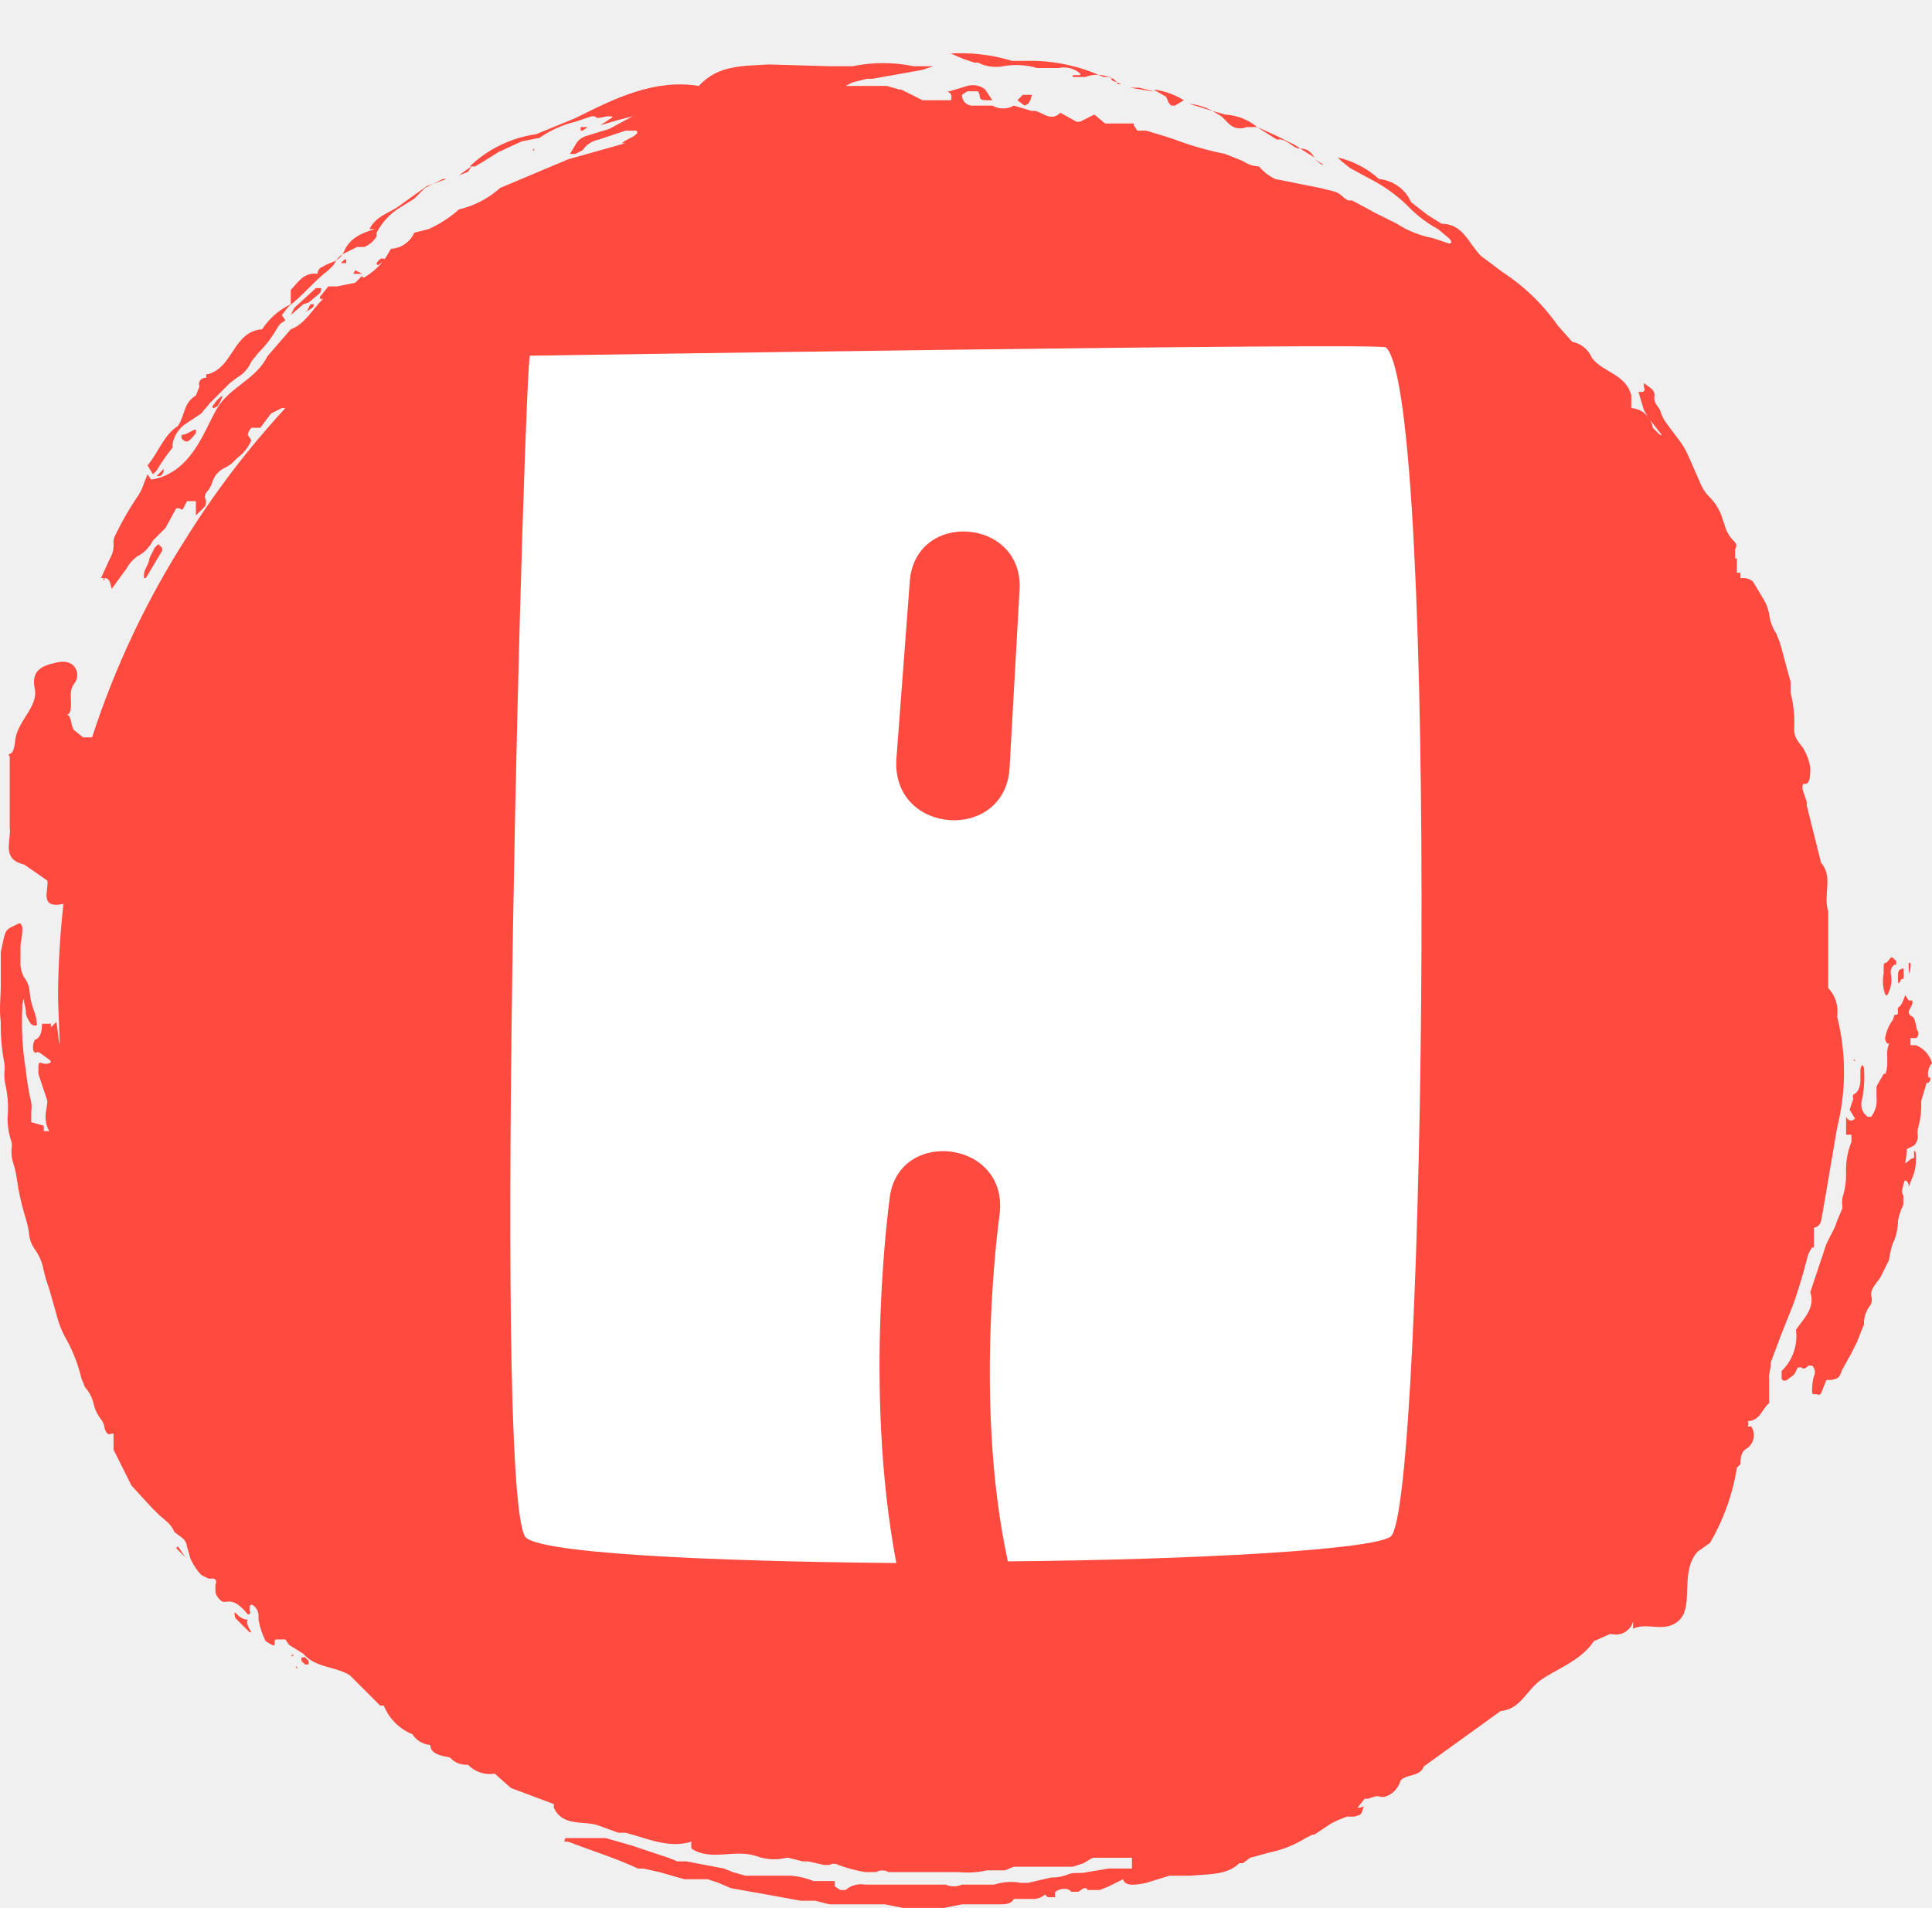
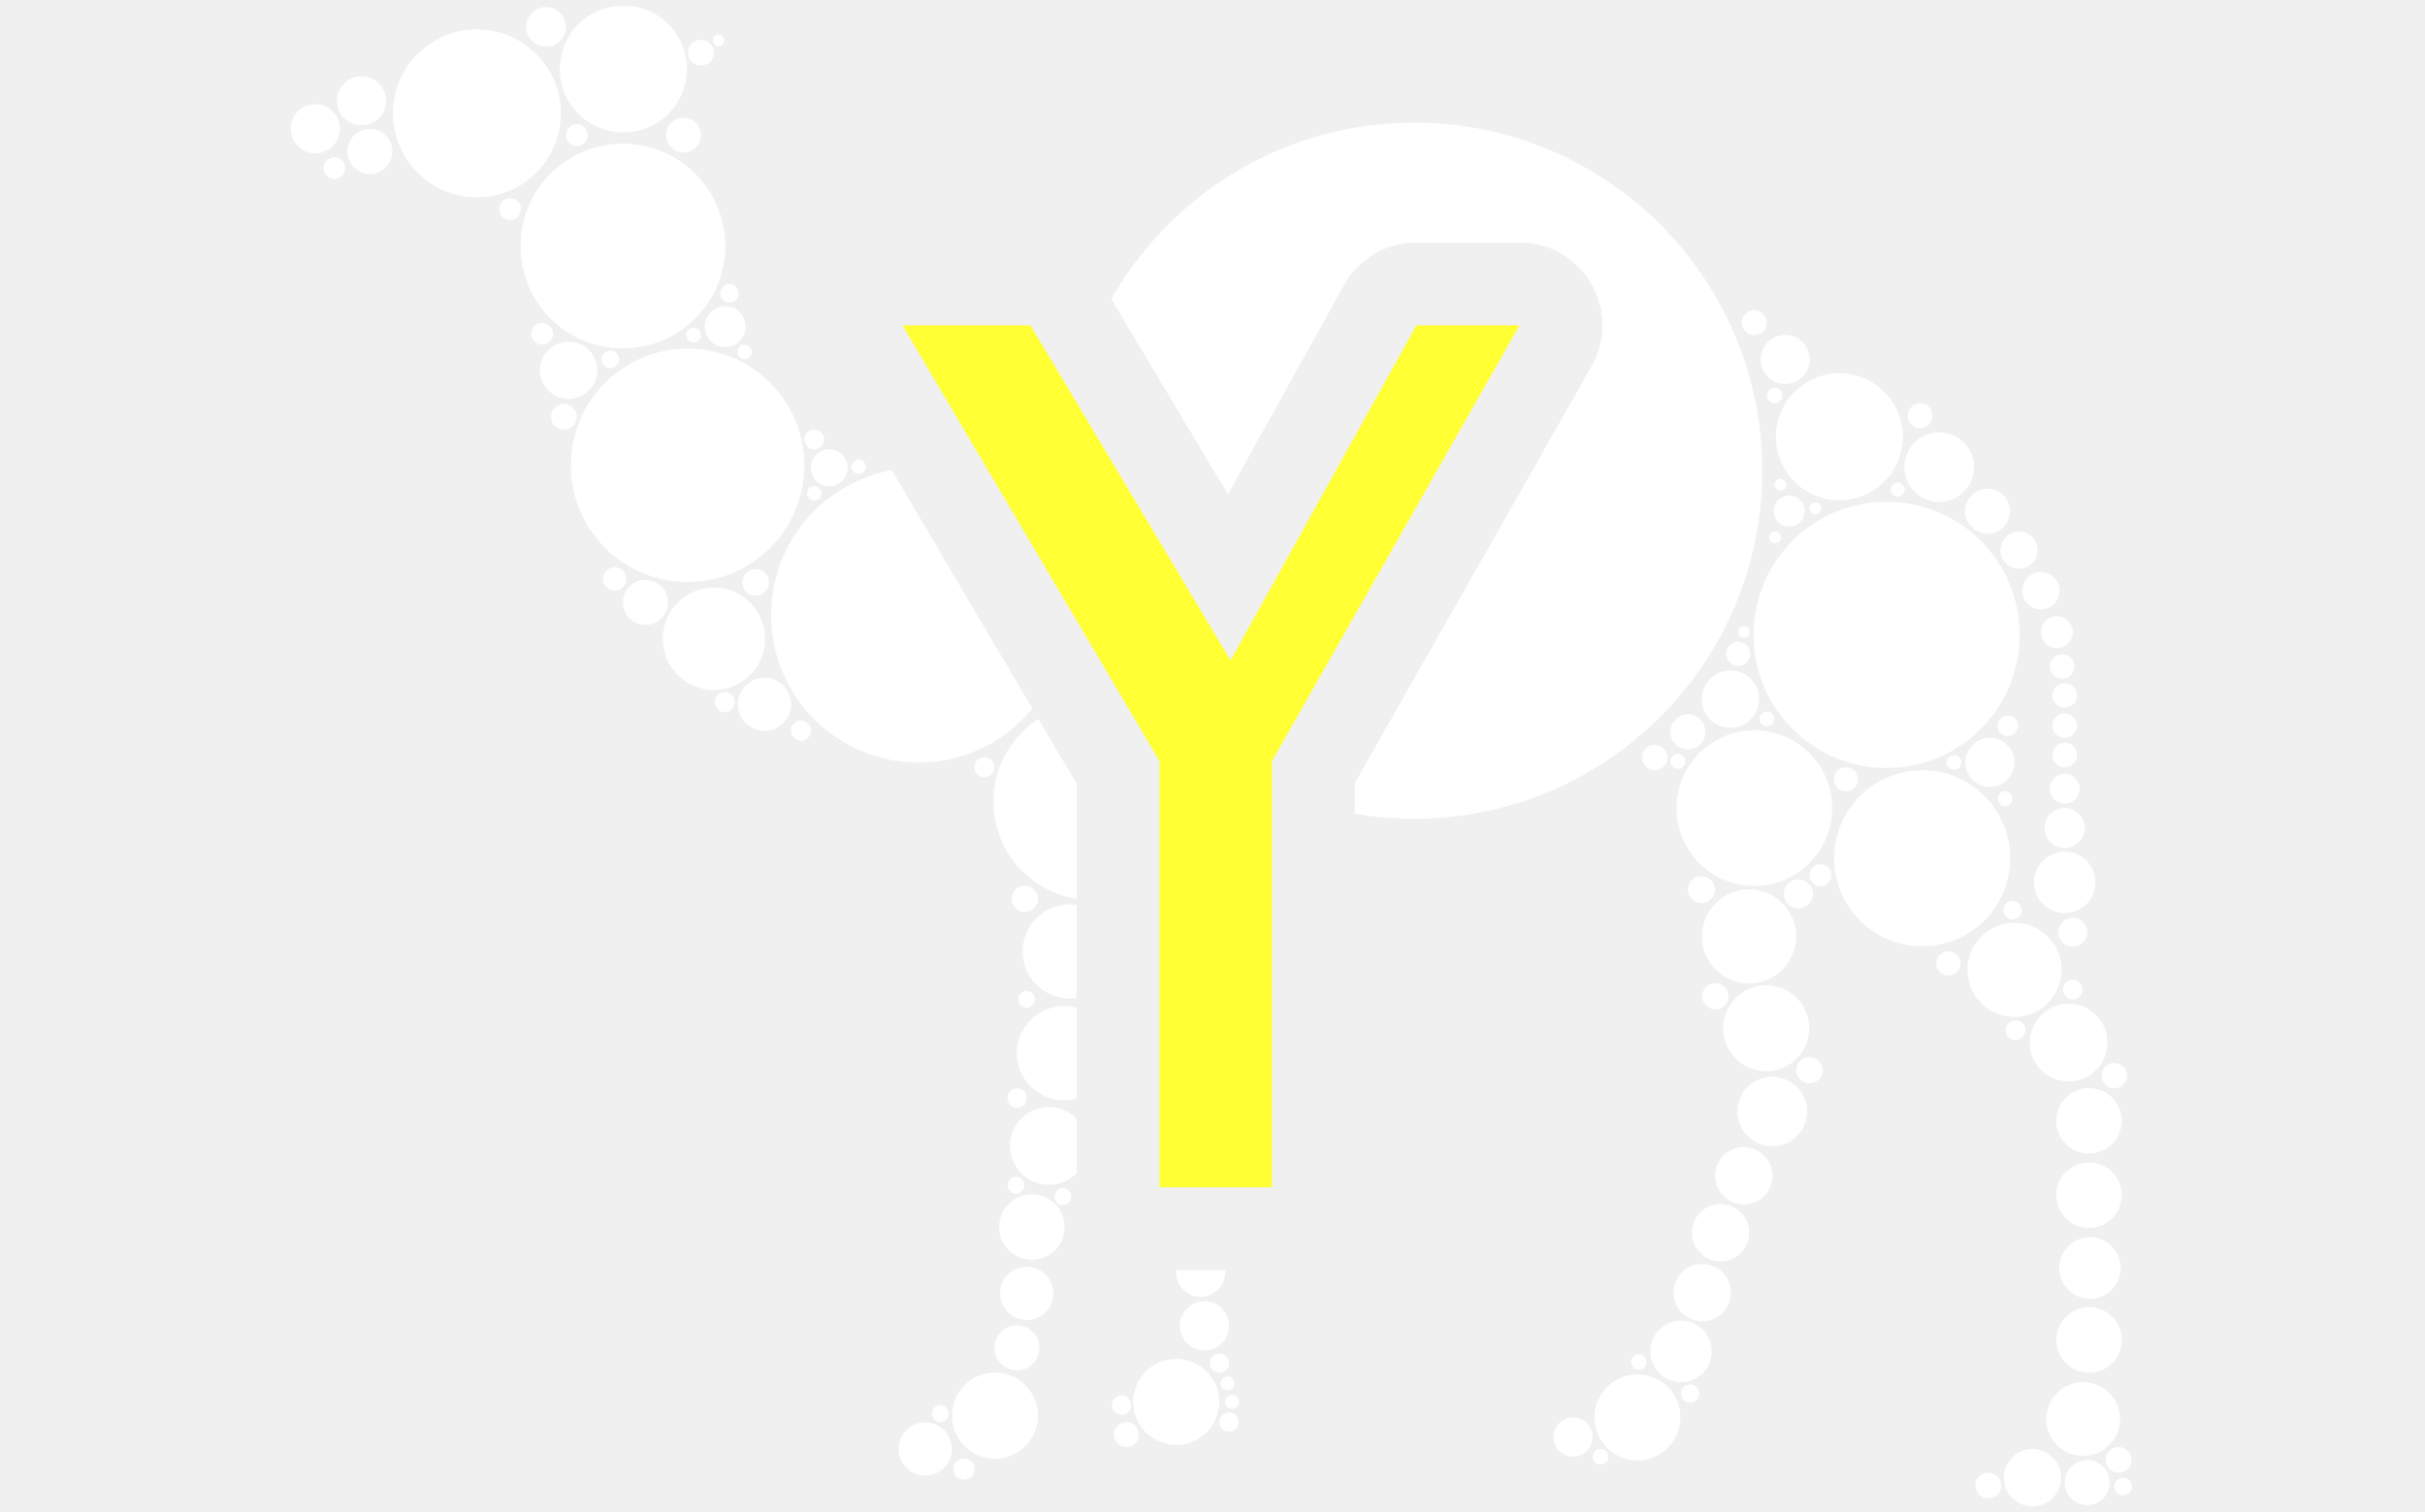
- <svg xmlns="http://www.w3.org/2000/svg" width="308.761" height="304.916" viewBox="0 0 106.008 104.687" class="css-1j8o68f" version="1.1" id="svg23">
-   <defs id="SvgjsDefs2684" />
-   <g id="SvgjsG2685" featurekey="rootContainer" transform="matrix(0.9820593,0,0,0.9820593,-0.05456052,0)" fill="#ff4a3f">
-     <g id="g17">
-       <path d="M19.8 15.3h.5l-.4-.2zm.5.1zm.8-.7c0 .1 0 .1.1.1l.4-.3c-.2-.1-.3-.1-.5.2zm.4-.2zm-4.1 2.3zm-.2.6l.3-.2c.1-.1.1-.2.1-.2h-.2l-.2.4c-.1-.1-.1 0 0 0zm2.2-2.9h-.1l-.2.2h.3zm-2.1 2.4l.6-.5c.1-.1.1-.2.1-.3h-.3l-1.2 1.1-.2.4.7-.6zm-1.1.8z" id="path3" />
-       <path d="M9.7 25v-.2a1.7 1.7 0 0 1 .7-1.1l.9-.6.5-.6.7-.7.4-.4.4-.3a1.9 1.9 0 0 0 .8-.9l.4-.5a5.9 5.9 0 0 0 1-1.3l.2-.3.3-.2-.2-.3.4-.5c.8-.6 1.4-1.4 2.2-2l.3-.3a1.4 1.4 0 0 1 .5-.6l.8-.4h.4a1.4 1.4 0 0 0 .7-.6V13a3.5 3.5 0 0 1 1.3-1.4l.8-.5.2-.2.4-.4 1-.5h.2l-1.1.4-1.4 1c-.6.5-1.4.6-1.8 1.4h.3c-.7.2-1.4.5-1.7 1.2s-.8.6-1.2.9a.4.4 0 0 0-.3.4c-.8-.1-1.1.5-1.5.9v.8a3.9 3.9 0 0 0-1.6 1.4c-1.6.1-1.6 2.1-3 2.5h-.1a.2.2 0 0 0 0 .2c-.3 0-.5.2-.4.5l-.2.5c-.7.4-.6 1.1-1 1.7-.8.5-1.1 1.5-1.7 2.2l.3.5.2-.2a11.6 11.6 0 0 1 .9-1.3zM53.9 3.3l.6.2h.2a2.2 2.2 0 0 0 1.4.2 4.1 4.1 0 0 1 1.9.1h1.2a1.4 1.4 0 0 1 1.2.3.1.1 0 0 1 0 .1H60a.1.1 0 0 0 0 .1h.7a1.8 1.8 0 0 1 1.3 0c.2 0 .1.1.2.2l.5.2h-.2c-.2-.4-.5-.4-.8-.4a9.7 9.7 0 0 0-4.3-.9h-.8A9.8 9.8 0 0 0 53 3h.2zm7.3 3.1zM50.3 4.7zm10.9 1.7h.2-.2zM19 14.7zm32.1-10zm17.6 2.2a.9.9 0 0 0 1 .2h.6a3.1 3.1 0 0 0-1.8-.7l-.7-.2.5.3zm-3.4-1.3c0 .1.1.2.2.3h.2l.5-.3a4.2 4.2 0 0 0-1.7-.6l.7.4zm7.4 2.7l.8.5c-.2-.3-.4-.5-.8-.5z" id="path5" />
-       <path d="M99 76.1l.6-1.6.6-1.5c.2-.5.6-1.8.8-2.6a1.7 1.7 0 0 1 .3-.7h.1v-1.1c.5-.1.4-.6.5-.9l.8-4.7a12.7 12.7 0 0 0 0-6.2 1.9 1.9 0 0 0-.5-1.6v-4.3c-.3-.9.3-1.9-.4-2.7L101 45a.4.4 0 0 0 0-.2l-.2-.6a.5.5 0 0 1 0-.4h.1c.3 0 .3-.5.3-.9a3 3 0 0 0-.4-1.1l-.3-.4a1.1 1.1 0 0 1-.2-.7 6.7 6.7 0 0 0-.2-2v-.6c-.2-.7-.4-1.5-.6-2.2l-.2-.5a2.5 2.5 0 0 1-.4-1.1 2.5 2.5 0 0 0-.3-.8l-.6-1a.8.8 0 0 0-.6-.2h-.1V32h-.2v-.8H97V31a.4.4 0 0 0 0-.1v-.2c.1-.2.1-.3-.1-.5a1.8 1.8 0 0 1-.4-.6l-.2-.6a2.9 2.9 0 0 0-.7-1.2 2.2 2.2 0 0 1-.5-.7l-.7-1.6a4.3 4.3 0 0 0-.6-1l-.6-.8a2.4 2.4 0 0 1-.4-.8l-.2-.3a.6.6 0 0 1-.1-.5.5.5 0 0 0-.2-.4l-.4-.3v.2c.1.2 0 .3-.1.3h-.2l.3 1 .3.5.7.9h-.1l-.2-.2-.2-.2a1.3 1.3 0 0 0-1.2-1.1v-.7c-.3-1.2-1.6-1.3-2.2-2.1a1.5 1.5 0 0 0-1.1-.9l-.8-.9a11.3 11.3 0 0 0-3.1-3l-.8-.6-.4-.3c-.7-.7-1-1.8-2.2-1.8l-.8-.5-.9-.7a2.2 2.2 0 0 0-1.8-1.3 5.1 5.1 0 0 0-2.3-1.2l.2.2.5.4 1.3.7a8.5 8.5 0 0 1 2.1 1.6 6.8 6.8 0 0 0 1.5 1.1l.6.5c.1.1.2.2.1.3H81l-.9-.3a5.6 5.6 0 0 1-2-.8l-1.2-.6-1.3-.7h-.2c-.3-.1-.4-.4-.8-.5l-.8-.2-2.5-.5a2.6 2.6 0 0 1-.9-.7 1.7 1.7 0 0 1-.9-.3l-1-.4a18.1 18.1 0 0 1-2.8-.8l-.6-.2-1-.3h-.5l-.2-.3v-.1h-1.6l-.6-.5-.4.2-.4.2h-.2l-.9-.5c-.6.6-1.1-.2-1.6-.1l-1-.3a1.2 1.2 0 0 1-1.2 0h-1.2a.6.6 0 0 1-.5-.6l.3-.2h.6a.7.7 0 0 1 .1.3c0 .2.2.2.5.2h.2l-.4-.6a1.1 1.1 0 0 0-1-.2l-1 .3H53c.3.2.2.3.2.5h-1.6l-.4-.2-.8-.4h-.1l-.7-.2h-2.3l.4-.2.8-.2h.3l1.7-.3 1.1-.2.6-.2h-1.1a8.4 8.4 0 0 0-3.4 0h-1.3L43 3.6c-1.4.1-2.8 0-3.9 1.2-2.5-.4-4.7.7-6.9 1.8l-2.2.9a6.7 6.7 0 0 0-3.7 1.8h.3l.5-.3.8-.5 1.3-.6 1-.2a6 6 0 0 1 2-.9l.9-.3h.2c.1.2.5 0 .7 0h.2c.1 0 .1.1 0 .1l-.6.4 1-.3.8-.2-1.3.7-1.3.4a1 1 0 0 0-.6.5l-.3.5h.3l.4-.2a1.4 1.4 0 0 1 .9-.6l1.5-.5h.5a.1.1 0 0 1 .1.2c-.2.2-.6.3-.8.5h.2l-3.2.9-3.8 1.6a5.2 5.2 0 0 1-2.3 1.2 6.6 6.6 0 0 1-1.7 1.1l-.8.2a1.5 1.5 0 0 1-1.3.9l-.3.5a3.7 3.7 0 0 1-1.2 1.1h-.1v-.1l-.2.2-.2.2-1 .2h-.5l-.4.5c-.1.1-.1.2 0 .2h.1c-.6.6-1 1.4-1.8 1.7L15 19.9c-.6 1.2-1.8 1.6-2.6 2.6s-1.4 3.9-3.9 4.3l-.2-.3-.2.5a2.7 2.7 0 0 1-.4.8 16.9 16.9 0 0 0-1.2 2.1.8.8 0 0 0-.1.5 1.4 1.4 0 0 1-.2.8l-.5 1.1h.2c.3 0 .3.3.4.6l.8-1.1a2.2 2.2 0 0 1 .6-.7 2 2 0 0 0 .9-.9l.3-.3.4-.4.6-1.1h.2c.1.1.1.1.2 0l.2-.4h.5v.8l.5-.5a.5.5 0 0 0 0-.5.4.4 0 0 1 .1-.3 1.5 1.5 0 0 0 .3-.5 1.3 1.3 0 0 1 .8-.9l.3-.2.3-.3a2.4 2.4 0 0 0 .8-1l-.2-.3c0-.1.1-.3.2-.4h.5l.6-.8.6-.3h.2a48.8 48.8 0 0 0-5.5 7.2h-.1.1a48.4 48.4 0 0 0-5.3 11.2h-.5l-.5-.4c-.2-.2-.1-.7-.4-.9h.1c.3-.5-.1-1.2.3-1.7s.1-1.4-.9-1.2-1.5.5-1.3 1.5-1 1.8-1.1 2.9-.5.5-.3.9v3.9c.1.8-.5 1.8.8 2.1l1.3.9c.1.5-.5 1.6.9 1.3a49.2 49.2 0 0 0-.3 5c0 1.1.1 2.2.1 3.3v-.4c-.1-.4-.1-.8-.2-1.3l-.3.3v-.2h-.5c0 .5-.1.8-.4.9a.9.9 0 0 0-.1.5c0 .1.1.3.2.2s.4.2.7.4-.2.3-.4.2-.2.1-.2.3v.3l.5 1.5c0 .3-.1.6-.1.9a1.7 1.7 0 0 0 .2.8h-.3v-.3l-.7-.2v-.6a1.5 1.5 0 0 0 0-.5 14.6 14.6 0 0 1-.3-1.8 16.6 16.6 0 0 1-.2-3.5.9.9 0 0 1 .1-.5v.2a2.9 2.9 0 0 1 .1.5.8.8 0 0 0 .1.4c.1.2.2.4.4.4s.1-.1.1-.2a2.1 2.1 0 0 0-.1-.5 4.2 4.2 0 0 1-.3-1.3 1.5 1.5 0 0 0-.3-.7 1.6 1.6 0 0 1-.2-.9v-.8c0-.3.1-.6.1-.9a.5.5 0 0 0-.1-.4h-.1c-.8.4-.7.2-1 1.6V55c0 .7-.1 1.4 0 2.1a10.8 10.8 0 0 0 .2 2.3 1.8 1.8 0 0 1 0 .5 3.1 3.1 0 0 0 .1.9 5.9 5.9 0 0 1 .1 1.3 3.9 3.9 0 0 0 .2 1.7 1.2 1.2 0 0 1 0 .4 2.1 2.1 0 0 0 .1.8 4.9 4.9 0 0 1 .2.9 14 14 0 0 0 .5 2.2 5 5 0 0 1 .2 1 1.7 1.7 0 0 0 .3.7 2.9 2.9 0 0 1 .5 1.2 8.5 8.5 0 0 0 .3 1l.4 1.4a5.4 5.4 0 0 0 .6 1.5 8.5 8.5 0 0 1 .8 2.1l.2.5a2.1 2.1 0 0 1 .5 1 2.1 2.1 0 0 0 .4.8 1 1 0 0 1 .2.5c.1.3.2.4.4.3h.1v.9l.5 1 .5 1 1.1 1.2.4.4c.3.3.7.5.9 1l.4.3a.7.7 0 0 1 .3.5l.2.7a3.3 3.3 0 0 0 .6.9l.4.2h.3a.2.2 0 0 1 .1.3 2.5 2.5 0 0 0 0 .5.9.9 0 0 0 .4.5h.2c.4-.1.8.2 1.2.7h.1c0-.1.1-.1 0-.2v-.2c0-.1.1-.2.2-.1a.7.7 0 0 1 .3.6v.2a4.3 4.3 0 0 0 .4 1.2c.5.3.5.3.5.1s0-.2.2-.2h.4l.2.3.8.5c.7.8 1.8.7 2.6 1.2l1.7 1.7h.2a2.9 2.9 0 0 0 1.6 1.6 1.3 1.3 0 0 0 1 .6c0 .5.6.6 1.1.7a1.2 1.2 0 0 0 .8.4h.2a1.7 1.7 0 0 0 1.5.5l.9.8 2.4.9v.2c.5 1.1 1.7.7 2.5 1l1.1.4h.4c1.2.3 2.4.9 3.7.5a.7.7 0 0 0 0 .4c1.1.7 2.4 0 3.6.4a2.9 2.9 0 0 0 1.7.1h.1l.8.2h.3l.9.2h.3a.5.5 0 0 1 .5 0 7.9 7.9 0 0 0 1.5.4h.6a.7.7 0 0 1 .7 0h3.9a5 5 0 0 0 1.6-.1h1l.5-.2H60l.6-.2.5-.3h2.2v.6H62l-1.2.2c-.4.1-.7 0-1 .1a2.4 2.4 0 0 1-1 .2l-1.3.3h-.4a3.1 3.1 0 0 0-1.5.1h-1.8a1.1 1.1 0 0 1-.9 0h-4.5a1.3 1.3 0 0 0-1.1.3H47l-.3-.2v-.3h-1.2a4.1 4.1 0 0 0-1.3-.3h-2.5l-.7-.2-.5-.2-2.1-.4h-.5l-.5-.2-2.1-.7-1.4-.4h-2.2c-.1 0-.1.1-.1.2h.2c1.3.5 2.6.9 3.9 1.5h.3l.9.2 1.4.4h1.3l.6.2.7.3 1.7.3 1.1.2 1.1.2h.8l.8.2h3.1l1 .2h2.3l1-.2H56c.4 0 .6-.1.7-.3h1a1 1 0 0 0 .8-.3c-.1.1 0 .1.1.2h.4v-.2c0-.1 0-.1.2-.2s.6-.1.7.1h.4l.3-.2c.2 0 .2 0 .2.1h.7l.5-.2.8-.4c.1.3.4.4 1.3.2l1.3-.4h1.2c.9-.1 2 0 2.7-.7h.2l.4-.3 1.1-.3a6.1 6.1 0 0 0 2-.8l.4-.2h.1l.9-.6.4-.2.5-.2h.4c.4-.1.4-.1.5-.4s0-.1-.2-.1h-.1l.4-.5h.2c.3-.1.5-.2.7-.1h.2a1.3 1.3 0 0 0 .9-.9c.3-.4 1.1-.2 1.3-.8l4.3-3.1c1.1-.1 1.4-1.1 2.2-1.7s2.3-1.1 3-2.2l.9-.4h.1a1 1 0 0 0 1.2-.7v.4c.8-.4 1.8.3 2.6-.5s0-2.7 1-3.8l.7-.5a12.1 12.1 0 0 0 1.5-4.2l.2-.2c0-.3 0-.7.4-.9a.9.9 0 0 0 .2-1.2h-.2a.3.3 0 0 0 0-.3c.7 0 .8-.7 1.2-1V77a.5.5 0 0 1 0-.2 3.8 3.8 0 0 0 .1-.7zM5.9 32.2z" id="path7" />
-       <path d="M26.4 9.3l-.3.2-.4.3.5-.2zm6.1-2h.1l.3-.2h-.4zm-2.6 1l-.1.1h.1v-.1zm-1.5 1.4zm1.3-.2zm-6.3 3.1zM9.2 26.2l-.4.4H9a.4.4 0 0 0 .2-.4zm3-3.5a2.1 2.1 0 0 0 .3-.6 1.5 1.5 0 0 0-.5.5c-.1.1-.1.2 0 .2zM11 24.2V24c-.2 0-.5.3-.8.3v.2c.3.3.4.2.8-.3zm3 66.2zM73.9 9.2h.1l-.5-.3zm-2.5-1.4c.5-.1.8.4 1.2.5h.1l-.3-.2-1-.5-1.1-.5.3.2zM52.8 3.1zm11.7 2h-.1l-1.2-.2h.5zm2 .7l1.3.4a3.3 3.3 0 0 0-1.3-.4zm-9 0a1 1 0 0 0 .2-.5h-.5l-.3.3.4.3zm9 1.6zM49.9 4.2zm2.9.7zM48.5 4zm13.8 2.1a.5.5 0 0 0 0 .1zm44.8 52.3h-.3V58h.3c.1 0 .2-.3.1-.4s-.1-.7-.3-.8a.3.3 0 0 1-.2-.3l.2-.4a.4.4 0 0 0 0-.2h-.2l-.2-.3c-.1.3-.2.6-.4.7a.5.5 0 0 0 0 .2c0 .1 0 .2-.1.2h-.1a1.1 1.1 0 0 1-.1.3 2.3 2.3 0 0 0-.4.9.4.4 0 0 0 .1.4h.1a1.7 1.7 0 0 0-.1.8v.4a1.8 1.8 0 0 1-.1.5h-.1l-.4.7v.6a1.5 1.5 0 0 1-.3 1.1h-.2l-.2-.2a.9.9 0 0 1-.1-.8 6.5 6.5 0 0 0 .1-1.7c0-.1-.1-.2-.1-.2a.5.5 0 0 0-.1.3v.6c0 .2-.1.6-.3.7s-.1.2-.1.3l-.2.6.3.5c-.2.2-.4.1-.5-.1v1h.3v.4a4.2 4.2 0 0 0-.3 1.4 3.3 3.3 0 0 0 0 .4 4 4 0 0 1-.2 1.3 2 2 0 0 0 0 .6l-.3.7a3.2 3.2 0 0 1-.3.7l-.3.6-.9 2.7c.3.9-.4 1.5-.8 2.1a2.7 2.7 0 0 1-.8 2.3v.4c0 .1.1.2.3.1l.4-.3.2-.4h.2c.1.1.2.1.4-.1h.2a.5.5 0 0 1 .1.6 2.9 2.9 0 0 0-.1.8c0 .1 0 .2.1.2h.2c.1.1.2 0 .3-.3l.2-.5h.3c.4-.1.4-.1.6-.6l.5-.9.3-.6.4-1a1.6 1.6 0 0 1 .3-1 .6.6 0 0 0 .1-.6c0-.2 0-.3.2-.6l.3-.4.5-1a4.7 4.7 0 0 1 .2-.9 3 3 0 0 0 .3-1.3 3.8 3.8 0 0 1 .3-.9v-.5c-.1-.2-.1-.2 0-.6s.1-.2.2-.2a.4.4 0 0 1 .1.3l.2-.5a2.3 2.3 0 0 0 .2-.9v-.3c0-.1 0-.3-.1-.3v.4c-.2 0-.3.2-.5.3a6.4 6.4 0 0 0 .1-.8l.4-.2a.7.7 0 0 0 .2-.6 1.4 1.4 0 0 1 0-.3 4.8 4.8 0 0 0 .2-1.4v-.2l.3-1h.1a.3.3 0 0 0 .1-.3h-.1a.9.9 0 0 1 .2-.8 1.5 1.5 0 0 0-.9-1zm-1.2 7.8zm-.2-9.9zm0 0zM9.1 30.8a.3.3 0 0 0 0-.2l-.2-.2-.2.2-.3.6c0 .3-.3.6-.3.9v.2h.1zm96.3 24.8h.1a1.7 1.7 0 0 0 .2-1.2.5.5 0 0 1 .2-.5h.1v-.2l-.2-.2h-.1c-.1.1-.2.3-.3.3s-.1.1-.1.3v.3a2.2 2.2 0 0 0 .1 1.2zM13.2 90.1c-.1 0 0 .2 0 .3l.8.8h.1c-.2-.3-.3-.6-.2-.7a.9.9 0 0 1-.5-.2zm.8.3zm92.3-35.7h.1a2 2 0 0 0 0-.6c-.3.1-.3.1-.3.6s.1.1.2 0z" id="path9" />
-       <path d="M106.7 62a.6.6 0 0 0 .1-.5c0-.1-.1-.2-.1-.1h-.2v.2c0 .4.1.5.2.4zm.1-8.2h-.1v.6a1 1 0 0 0 .1-.6zM17.1 92.6h-.2v.2l.2.2h.2v-.2zm86.6-33.3c0-.1 0-.1-.1-.1zM9.9 86.5l.5.5-.4-.6z" id="path11" />
-       <circle cx="10.5" cy="87.1" transform="rotate(-24.8 10.4 87.159)" id="circle13" />
-       <path d="M9.7 30.1h-.1v.2-.2h.1zm83.2-6.6l-.2-.3h-.1zm-14.7 77.1zM5.9 32.2zm-.1.2a.3.3 0 0 0 .1-.2v.2zm1.9-4.9zM61.5 2.4zm42.8 58.2v.1-.1zM16.4 92.5h-.1c.1.1.2 0 .1-.1zm.2.7h.1l-.1-.1v.1zm73.9-71.3zm15.2 34.4zM14.6 91.7zm92.1-37zm-.8 11.4zM34.6 0z" id="path15" />
-     </g>
-   </g>
-   <g id="SvgjsG2686" featurekey="nameFeature-0" transform="matrix(2.284354,0,0,2.284354,27.98006,-5.60952)" fill="#ffffff">
-     <path d="M9.6 16.48 l-0.32 4.24 c-0.08 1.8 2.6 1.96 2.72 0.2 l0.24 -4.28 c0.12 -1.76 -2.56 -1.96 -2.64 -0.16 z M0.48 11 l0 0 c0.04 0 20.48 -0.32 20.56 -0.2 c1.28 1.12 0.96 27.8 0.12 28.56 c-0.4 0.32 -4.64 0.56 -9.2 0.6 c-0.84 -3.84 -0.2 -8.32 -0.2 -8.32 c0.24 -1.8 -2.44 -2.12 -2.64 -0.4 c0 0.04 -0.64 4.52 0.16 8.76 c-4.56 -0.04 -8.68 -0.24 -8.92 -0.64 c-0.8 -1.44 0 -28.28 0.12 -28.36 z" id="path20" />
+ <svg xmlns="http://www.w3.org/2000/svg" version="1.1" width="1500" height="935" viewBox="0 0 1500 935">
+   <g transform="matrix(1,0,0,1,-0.9090909,0.3785425)">
+     <svg viewBox="0 0 396 247" data-background-color="#333366" preserveAspectRatio="xMidYMid meet" height="935" width="1500">
+       <g id="tight-bounds" transform="matrix(1,0,0,1,0.24,-0.1)">
+         <svg viewBox="0 0 395.52 247.2" height="247.2" width="395.52">
+           <g>
+             <svg />
+           </g>
+           <g>
+             <svg viewBox="0 0 395.52 247.2" height="247.2" width="395.52">
+               <mask id="aa2a3384-3f81-4a5f-93ff-df04d2620853">
+                 <rect width="640" height="400" fill="white" />
+                 <g transform="matrix(1,0,0,1,131.8732,37.08)">
+                   <svg viewBox="0 0 131.774 173.04" height="173.04" width="131.774">
+                     <g>
+                       <svg viewBox="0 0 131.774 173.04" height="173.04" width="131.774">
+                         <g>
+                           <svg viewBox="0 0 131.774 173.04" height="173.04" width="131.774">
+                             <g>
+                               <svg viewBox="0 0 131.774 173.04" height="173.04" width="131.774">
+                                 <g id="SvgjsG1026">
+                                   <svg viewBox="0 0 131.774 173.04" height="173.04" width="131.774" id="SvgjsSvg1025">
+                                     <g>
+                                       <svg viewBox="0 0 131.774 173.04" height="173.04" width="131.774">
+                                         <g transform="matrix(1,0,0,1,0,0)">
+                                           <svg width="131.774" viewBox="-2.4 -40.4 34.05 44.4" height="173.04" data-palette-color="#ffff33">
+                                             <path d="M1.6-36.4L7-36.4 15.45-22.25 23.3-36.4 27.65-36.4 17.2-18 17.2 0 12.45 0 12.45-18 1.6-36.4Z" opacity="1" transform="matrix(1,0,0,1,0,0)" fill="black" class="wordmark-text-0" id="SvgjsPath1024" stroke-width="7" stroke="black" stroke-linejoin="round" />
+                                           </svg>
+                                         </g>
+                                       </svg>
+                                     </g>
+                                   </svg>
+                                 </g>
+                               </svg>
+                             </g>
+                           </svg>
+                         </g>
+                       </svg>
+                     </g>
+                   </svg>
+                 </g>
+               </mask>
+               <g transform="matrix(1,0,0,1,131.8732,37.08)">
+                 <svg viewBox="0 0 131.774 173.04" height="173.04" width="131.774">
+                   <g>
+                     <svg viewBox="0 0 131.774 173.04" height="173.04" width="131.774">
+                       <g>
+                         <svg viewBox="0 0 131.774 173.04" height="173.04" width="131.774">
+                           <g>
+                             <svg viewBox="0 0 131.774 173.04" height="173.04" width="131.774">
+                               <g id="textblocktransform">
+                                 <svg viewBox="0 0 131.774 173.04" height="173.04" width="131.774" id="textblock">
+                                   <g>
+                                     <svg viewBox="0 0 131.774 173.04" height="173.04" width="131.774">
+                                       <g transform="matrix(1,0,0,1,0,0)">
+                                         <svg width="131.774" viewBox="-2.4 -40.4 34.05 44.4" height="173.04" data-palette-color="#ffff33">
+                                           <path d="M1.6-36.4L7-36.4 15.45-22.25 23.3-36.4 27.65-36.4 17.2-18 17.2 0 12.45 0 12.45-18 1.6-36.4Z" opacity="1" transform="matrix(1,0,0,1,0,0)" fill="#ffff33" class="wordmark-text-0" data-fill-palette-color="primary" id="text-0" />
+                                         </svg>
+                                       </g>
+                                     </svg>
+                                   </g>
+                                 </svg>
+                               </g>
+                             </svg>
+                           </g>
+                         </svg>
+                       </g>
+                     </svg>
+                   </g>
+                 </svg>
+               </g>
+               <g mask="url(#aa2a3384-3f81-4a5f-93ff-df04d2620853)">
+                 <g transform="matrix(3.345933, 0, 0, 3.345933, 47.30009, 1)">
+                   <svg version="1.1" x="0" y="0" viewBox="4.897 13.313 89.936 73.283" enable-background="new 0 0 100 100" xml:space="preserve" height="73.283" width="89.936" class="icon-none" data-fill-palette-color="accent" id="none">
+                     <g fill="#ffffff" data-fill-palette-color="accent">
+                       <circle cx="59.786" cy="36.004" r="17" fill="#ffffff" data-fill-palette-color="accent" />
+                       <circle cx="82.859" cy="44.025" r="6.5" fill="#ffffff" data-fill-palette-color="accent" />
+                       <circle cx="35.58" cy="43.058" r="7.2" fill="#ffffff" data-fill-palette-color="accent" />
+                       <circle cx="24.303" cy="35.744" r="5.7" fill="#ffffff" data-fill-palette-color="accent" />
+                       <circle cx="21.142" cy="25.033" r="5.0" fill="#ffffff" data-fill-palette-color="accent" />
+                       <circle cx="14.012" cy="18.552" r="4.1" fill="#ffffff" data-fill-palette-color="accent" />
+                       <circle cx="21.164" cy="16.384" r="3.1" fill="#ffffff" data-fill-palette-color="accent" />
+                       <circle cx="17.389" cy="14.329" r="0.97" fill="#ffffff" data-fill-palette-color="accent" />
+                       <circle cx="24.11" cy="19.613" r="0.85" fill="#ffffff" data-fill-palette-color="accent" />
+                       <circle cx="26.139" cy="28.969" r="1.0" fill="#ffffff" data-fill-palette-color="accent" />
+                       <circle cx="39.949" cy="34.252" r="2.2" fill="#ffffff" data-fill-palette-color="accent" />
+                       <circle cx="44.038" cy="52.167" r="4.8" fill="#ffffff" data-fill-palette-color="accent" />
+                       <circle cx="80.552" cy="34.349" r="3.1" fill="#ffffff" data-fill-palette-color="accent" />
+                       <circle cx="76.399" cy="52.487" r="3.8" fill="#ffffff" data-fill-palette-color="accent" />
+                       <circle cx="84.598" cy="54.936" r="4.3" fill="#ffffff" data-fill-palette-color="accent" />
+                       <circle cx="31.22" cy="35.86" r="0.90" fill="#ffffff" data-fill-palette-color="accent" />
+                       <circle cx="41.588" cy="31.13" r="1.0" fill="#ffffff" data-fill-palette-color="accent" />
+                       <circle cx="77.907" cy="30.57" r="1.2" fill="#ffffff" data-fill-palette-color="accent" />
+                       <circle cx="78.1" cy="37.978" r="0.76" fill="#ffffff" data-fill-palette-color="accent" />
+                       <circle cx="76.395" cy="28.77" r="0.61" fill="#ffffff" data-fill-palette-color="accent" />
+                       <circle cx="84.493" cy="33.324" r="0.61" fill="#ffffff" data-fill-palette-color="accent" />
+                       <circle cx="77.391" cy="32.328" r="0.38" fill="#ffffff" data-fill-palette-color="accent" />
+                       <circle cx="77.679" cy="36.693" r="0.29" fill="#ffffff" data-fill-palette-color="accent" />
+                       <circle cx="79.382" cy="37.848" r="0.29" fill="#ffffff" data-fill-palette-color="accent" />
+                       <circle cx="83.403" cy="36.929" r="0.34" fill="#ffffff" data-fill-palette-color="accent" />
+                       <circle cx="77.413" cy="39.263" r="0.29" fill="#ffffff" data-fill-palette-color="accent" />
+                       <circle cx="75.896" cy="43.892" r="0.29" fill="#ffffff" data-fill-palette-color="accent" />
+                       <circle cx="77.009" cy="48.129" r="0.36" fill="#ffffff" data-fill-palette-color="accent" />
+                       <circle cx="79.626" cy="55.766" r="0.54" fill="#ffffff" data-fill-palette-color="accent" />
+                       <circle cx="74.492" cy="61.674" r="0.64" fill="#ffffff" data-fill-palette-color="accent" />
+                       <circle cx="73.265" cy="81.081" r="0.45" fill="#ffffff" data-fill-palette-color="accent" />
+                       <circle cx="94.192" cy="84.322" r="0.63" fill="#ffffff" data-fill-palette-color="accent" />
+                       <circle cx="93.977" cy="65.555" r="0.62" fill="#ffffff" data-fill-palette-color="accent" />
+                       <circle cx="89.155" cy="63.335" r="0.48" fill="#ffffff" data-fill-palette-color="accent" />
+                       <circle cx="91.949" cy="61.353" r="0.48" fill="#ffffff" data-fill-palette-color="accent" />
+                       <circle cx="87.822" cy="85.577" r="0.63" fill="#ffffff" data-fill-palette-color="accent" />
+                       <circle cx="94.407" cy="85.616" r="0.43" fill="#ffffff" data-fill-palette-color="accent" />
+                       <circle cx="70.757" cy="79.538" r="0.38" fill="#ffffff" data-fill-palette-color="accent" />
+                       <circle cx="68.884" cy="84.164" r="0.38" fill="#ffffff" data-fill-palette-color="accent" />
+                       <circle cx="79.09" cy="65.29" r="0.64" fill="#ffffff" data-fill-palette-color="accent" />
+                       <circle cx="67.545" cy="83.205" r="0.96" fill="#ffffff" data-fill-palette-color="accent" />
+                       <circle cx="89.982" cy="85.19" r="1.4" fill="#ffffff" data-fill-palette-color="accent" />
+                       <circle cx="92.656" cy="85.431" r="1.1" fill="#ffffff" data-fill-palette-color="accent" />
+                       <circle cx="73.816" cy="56.469" r="0.66" fill="#ffffff" data-fill-palette-color="accent" />
+                       <circle cx="86.147" cy="50.253" r="0.36" fill="#ffffff" data-fill-palette-color="accent" />
+                       <circle cx="88.641" cy="52.027" r="0.36" fill="#ffffff" data-fill-palette-color="accent" />
+                       <circle cx="89.011" cy="57.475" r="0.45" fill="#ffffff" data-fill-palette-color="accent" />
+                       <circle cx="88.777" cy="48.46" r="0.50" fill="#ffffff" data-fill-palette-color="accent" />
+                       <circle cx="85.875" cy="60.07" r="0.59" fill="#ffffff" data-fill-palette-color="accent" />
+                       <circle cx="72.661" cy="50.202" r="0.36" fill="#ffffff" data-fill-palette-color="accent" />
+                       <circle cx="75.609" cy="44.958" r="0.59" fill="#ffffff" data-fill-palette-color="accent" />
+                       <circle cx="80.871" cy="51.077" r="0.59" fill="#ffffff" data-fill-palette-color="accent" />
+                       <circle cx="78.55" cy="56.67" r="0.71" fill="#ffffff" data-fill-palette-color="accent" />
+                       <circle cx="87.785" cy="37.984" r="1.1" fill="#ffffff" data-fill-palette-color="accent" />
+                       <circle cx="89.324" cy="39.886" r="0.91" fill="#ffffff" data-fill-palette-color="accent" />
+                       <circle cx="90.394" cy="41.868" r="0.91" fill="#ffffff" data-fill-palette-color="accent" />
+                       <circle cx="91.171" cy="43.892" r="0.78" fill="#ffffff" data-fill-palette-color="accent" />
+                       <circle cx="91.43" cy="45.566" r="0.60" fill="#ffffff" data-fill-palette-color="accent" />
+                       <circle cx="91.556" cy="46.982" r="0.60" fill="#ffffff" data-fill-palette-color="accent" />
+                       <circle cx="91.556" cy="48.46" r="0.60" fill="#ffffff" data-fill-palette-color="accent" />
+                       <circle cx="91.949" cy="58.543" r="0.71" fill="#ffffff" data-fill-palette-color="accent" />
+                       <circle cx="91.556" cy="49.893" r="0.60" fill="#ffffff" data-fill-palette-color="accent" />
+                       <circle cx="91.556" cy="51.537" r="0.73" fill="#ffffff" data-fill-palette-color="accent" />
+                       <circle cx="91.556" cy="53.456" r="0.98" fill="#ffffff" data-fill-palette-color="accent" />
+                       <circle cx="91.556" cy="56.114" r="1.5" fill="#ffffff" data-fill-palette-color="accent" />
+                       <circle cx="85.428" cy="35.831" r="1.7" fill="#ffffff" data-fill-palette-color="accent" />
+                       <circle cx="75.231" cy="47.161" r="1.4" fill="#ffffff" data-fill-palette-color="accent" />
+                       <circle cx="76.14" cy="58.753" r="2.3" fill="#ffffff" data-fill-palette-color="accent" />
+                       <circle cx="89.104" cy="60.388" r="2.3" fill="#ffffff" data-fill-palette-color="accent" />
+                       <circle cx="91.744" cy="63.939" r="1.9" fill="#ffffff" data-fill-palette-color="accent" />
+                       <circle cx="92.741" cy="67.76" r="1.6" fill="#ffffff" data-fill-palette-color="accent" />
+                       <circle cx="92.741" cy="71.393" r="1.6" fill="#ffffff" data-fill-palette-color="accent" />
+                       <circle cx="92.792" cy="74.949" r="1.5" fill="#ffffff" data-fill-palette-color="accent" />
+                       <circle cx="92.748" cy="78.464" r="1.6" fill="#ffffff" data-fill-palette-color="accent" />
+                       <circle cx="92.457" cy="82.324" r="1.8" fill="#ffffff" data-fill-palette-color="accent" />
+                       <circle cx="76.979" cy="63.238" r="2.1" fill="#ffffff" data-fill-palette-color="accent" />
+                       <circle cx="75.881" cy="70.446" r="1.4" fill="#ffffff" data-fill-palette-color="accent" />
+                       <circle cx="74.749" cy="73.224" r="1.4" fill="#ffffff" data-fill-palette-color="accent" />
+                       <circle cx="73.855" cy="76.149" r="1.4" fill="#ffffff" data-fill-palette-color="accent" />
+                       <circle cx="72.817" cy="79.021" r="1.5" fill="#ffffff" data-fill-palette-color="accent" />
+                       <circle cx="70.689" cy="82.246" r="2.1" fill="#ffffff" data-fill-palette-color="accent" />
+                       <circle cx="77.273" cy="67.308" r="1.7" fill="#ffffff" data-fill-palette-color="accent" />
+                       <circle cx="87.902" cy="50.253" r="1.2" fill="#ffffff" data-fill-palette-color="accent" />
+                       <circle cx="73.155" cy="48.764" r="0.86" fill="#ffffff" data-fill-palette-color="accent" />
+                       <circle cx="71.537" cy="50.014" r="0.62" fill="#ffffff" data-fill-palette-color="accent" />
+                       <circle cx="22.245" cy="42.438" r="1.1" fill="#ffffff" data-fill-palette-color="accent" />
+                       <circle cx="28.057" cy="47.416" r="1.3" fill="#ffffff" data-fill-palette-color="accent" />
+                       <circle cx="50.184" cy="52.242" r="1.1" fill="#ffffff" data-fill-palette-color="accent" />
+                       <circle cx="49.587" cy="54.728" r="1.1" fill="#ffffff" data-fill-palette-color="accent" />
+                       <circle cx="48.029" cy="58.007" r="2.0" fill="#ffffff" data-fill-palette-color="accent" />
+                       <circle cx="48.164" cy="62.086" r="1.8" fill="#ffffff" data-fill-palette-color="accent" />
+                       <circle cx="48.502" cy="65.747" r="1.5" fill="#ffffff" data-fill-palette-color="accent" />
+                       <circle cx="48.591" cy="69.129" r="1.4" fill="#ffffff" data-fill-palette-color="accent" />
+                       <circle cx="48.937" cy="72.299" r="1.4" fill="#ffffff" data-fill-palette-color="accent" />
+                       <circle cx="49.357" cy="75.153" r="1.2" fill="#ffffff" data-fill-palette-color="accent" />
+                       <circle cx="49.546" cy="77.77" r="1.2" fill="#ffffff" data-fill-palette-color="accent" />
+                       <circle cx="48.164" cy="81.487" r="2.1" fill="#ffffff" data-fill-palette-color="accent" />
+                       <circle cx="42.965" cy="59.486" r="2.3" fill="#ffffff" data-fill-palette-color="accent" />
+                       <circle cx="42.682" cy="64.456" r="2.3" fill="#ffffff" data-fill-palette-color="accent" />
+                       <circle cx="41.946" cy="68.986" r="1.9" fill="#ffffff" data-fill-palette-color="accent" />
+                       <circle cx="41.117" cy="72.949" r="1.6" fill="#ffffff" data-fill-palette-color="accent" />
+                       <circle cx="40.863" cy="76.187" r="1.3" fill="#ffffff" data-fill-palette-color="accent" />
+                       <circle cx="40.388" cy="78.848" r="1.1" fill="#ffffff" data-fill-palette-color="accent" />
+                       <circle cx="35.905" cy="83.787" r="1.3" fill="#ffffff" data-fill-palette-color="accent" />
+                       <circle cx="39.311" cy="82.159" r="2.1" fill="#ffffff" data-fill-palette-color="accent" />
+                       <circle cx="43.901" cy="46.014" r="1.1" fill="#ffffff" data-fill-palette-color="accent" />
+                       <circle cx="18.494" cy="31.098" r="1.4" fill="#ffffff" data-fill-palette-color="accent" />
+                       <circle cx="25.586" cy="44.215" r="2.5" fill="#ffffff" data-fill-palette-color="accent" />
+                       <circle cx="8.379" cy="17.935" r="1.2" fill="#ffffff" data-fill-palette-color="accent" />
+                       <circle cx="6.121" cy="19.304" r="1.2" fill="#ffffff" data-fill-palette-color="accent" />
+                       <circle cx="8.788" cy="20.411" r="1.1" fill="#ffffff" data-fill-palette-color="accent" />
+                       <circle cx="7.052" cy="21.225" r="0.53" fill="#ffffff" data-fill-palette-color="accent" />
+                       <circle cx="18.894" cy="19.613" r="0.53" fill="#ffffff" data-fill-palette-color="accent" />
+                       <circle cx="24.953" cy="15.589" r="0.63" fill="#ffffff" data-fill-palette-color="accent" />
+                       <circle cx="25.813" cy="14.993" r="0.28" fill="#ffffff" data-fill-palette-color="accent" />
+                       <circle cx="15.632" cy="23.23" r="0.53" fill="#ffffff" data-fill-palette-color="accent" />
+                       <circle cx="17.2" cy="29.317" r="0.53" fill="#ffffff" data-fill-palette-color="accent" />
+                       <circle cx="18.261" cy="33.375" r="0.63" fill="#ffffff" data-fill-palette-color="accent" />
+                       <circle cx="20.527" cy="30.567" r="0.43" fill="#ffffff" data-fill-palette-color="accent" />
+                       <circle cx="24.594" cy="29.384" r="0.36" fill="#ffffff" data-fill-palette-color="accent" />
+                       <circle cx="26.348" cy="27.347" r="0.45" fill="#ffffff" data-fill-palette-color="accent" />
+                       <circle cx="27.09" cy="30.203" r="0.35" fill="#ffffff" data-fill-palette-color="accent" />
+                       <circle cx="30.487" cy="37.114" r="0.35" fill="#ffffff" data-fill-palette-color="accent" />
+                       <circle cx="20.743" cy="41.29" r="0.57" fill="#ffffff" data-fill-palette-color="accent" />
+                       <circle cx="27.628" cy="41.462" r="0.65" fill="#ffffff" data-fill-palette-color="accent" />
+                       <circle cx="26.12" cy="47.31" r="0.49" fill="#ffffff" data-fill-palette-color="accent" />
+                       <circle cx="29.835" cy="48.7" r="0.49" fill="#ffffff" data-fill-palette-color="accent" />
+                       <circle cx="38.793" cy="50.489" r="0.49" fill="#ffffff" data-fill-palette-color="accent" />
+                       <circle cx="40.771" cy="56.918" r="0.64" fill="#ffffff" data-fill-palette-color="accent" />
+                       <circle cx="32.657" cy="35.815" r="0.35" fill="#ffffff" data-fill-palette-color="accent" />
+                       <circle cx="41.911" cy="38.404" r="0.35" fill="#ffffff" data-fill-palette-color="accent" />
+                       <circle cx="42.422" cy="46.816" r="0.35" fill="#ffffff" data-fill-palette-color="accent" />
+                       <circle cx="45.395" cy="46.816" r="0.35" fill="#ffffff" data-fill-palette-color="accent" />
+                       <circle cx="49.203" cy="50.668" r="0.41" fill="#ffffff" data-fill-palette-color="accent" />
+                       <circle cx="45.308" cy="57.562" r="0.41" fill="#ffffff" data-fill-palette-color="accent" />
+                       <circle cx="44.611" cy="62.112" r="0.41" fill="#ffffff" data-fill-palette-color="accent" />
+                       <circle cx="46.478" cy="60.278" r="0.41" fill="#ffffff" data-fill-palette-color="accent" />
+                       <circle cx="49.618" cy="59.973" r="0.41" fill="#ffffff" data-fill-palette-color="accent" />
+                       <circle cx="49.783" cy="63.895" r="0.41" fill="#ffffff" data-fill-palette-color="accent" />
+                       <circle cx="49.783" cy="67.532" r="0.41" fill="#ffffff" data-fill-palette-color="accent" />
+                       <circle cx="49.972" cy="70.52" r="0.41" fill="#ffffff" data-fill-palette-color="accent" />
+                       <circle cx="47.547" cy="70.908" r="0.41" fill="#ffffff" data-fill-palette-color="accent" />
+                       <circle cx="47.395" cy="67.532" r="0.41" fill="#ffffff" data-fill-palette-color="accent" />
+                       <circle cx="46.98" cy="64.225" r="0.41" fill="#ffffff" data-fill-palette-color="accent" />
+                       <circle cx="40.863" cy="61.829" r="0.41" fill="#ffffff" data-fill-palette-color="accent" />
+                       <circle cx="40.393" cy="66.649" r="0.47" fill="#ffffff" data-fill-palette-color="accent" />
+                       <circle cx="44.038" cy="67.269" r="0.47" fill="#ffffff" data-fill-palette-color="accent" />
+                       <circle cx="50.274" cy="79.597" r="0.47" fill="#ffffff" data-fill-palette-color="accent" />
+                       <circle cx="50.739" cy="82.473" r="0.47" fill="#ffffff" data-fill-palette-color="accent" />
+                       <circle cx="50.672" cy="80.578" r="0.34" fill="#ffffff" data-fill-palette-color="accent" />
+                       <circle cx="50.895" cy="81.487" r="0.34" fill="#ffffff" data-fill-palette-color="accent" />
+                       <circle cx="45.495" cy="81.646" r="0.47" fill="#ffffff" data-fill-palette-color="accent" />
+                       <circle cx="45.726" cy="83.084" r="0.61" fill="#ffffff" data-fill-palette-color="accent" />
+                       <circle cx="42.626" cy="71.462" r="0.41" fill="#ffffff" data-fill-palette-color="accent" />
+                       <circle cx="36.649" cy="82.06" r="0.41" fill="#ffffff" data-fill-palette-color="accent" />
+                       <circle cx="40.338" cy="70.908" r="0.41" fill="#ffffff" data-fill-palette-color="accent" />
+                       <circle cx="37.797" cy="84.77" r="0.52" fill="#ffffff" data-fill-palette-color="accent" />
+                       <circle cx="43.545" cy="44.178" r="0.51" fill="#ffffff" data-fill-palette-color="accent" />
+                       <circle cx="30.487" cy="34.485" r="0.48" fill="#ffffff" data-fill-palette-color="accent" />
+                       <circle cx="36.854" cy="34.998" r="0.75" fill="#ffffff" data-fill-palette-color="accent" />
+                       <circle cx="41.426" cy="37.114" r="0.75" fill="#ffffff" data-fill-palette-color="accent" />
+                       <circle cx="43.493" cy="28.178" r="0.38" fill="#ffffff" data-fill-palette-color="accent" />
+                       <circle cx="42.634" cy="29.384" r="0.72" fill="#ffffff" data-fill-palette-color="accent" />
+                     </g>
+                   </svg>
+                 </g>
+               </g>
+             </svg>
+           </g>
+           <defs />
+         </svg>
+         <rect width="395.52" height="247.2" fill="none" stroke="none" visibility="hidden" />
+       </g>
+     </svg>
  </g>
</svg>
